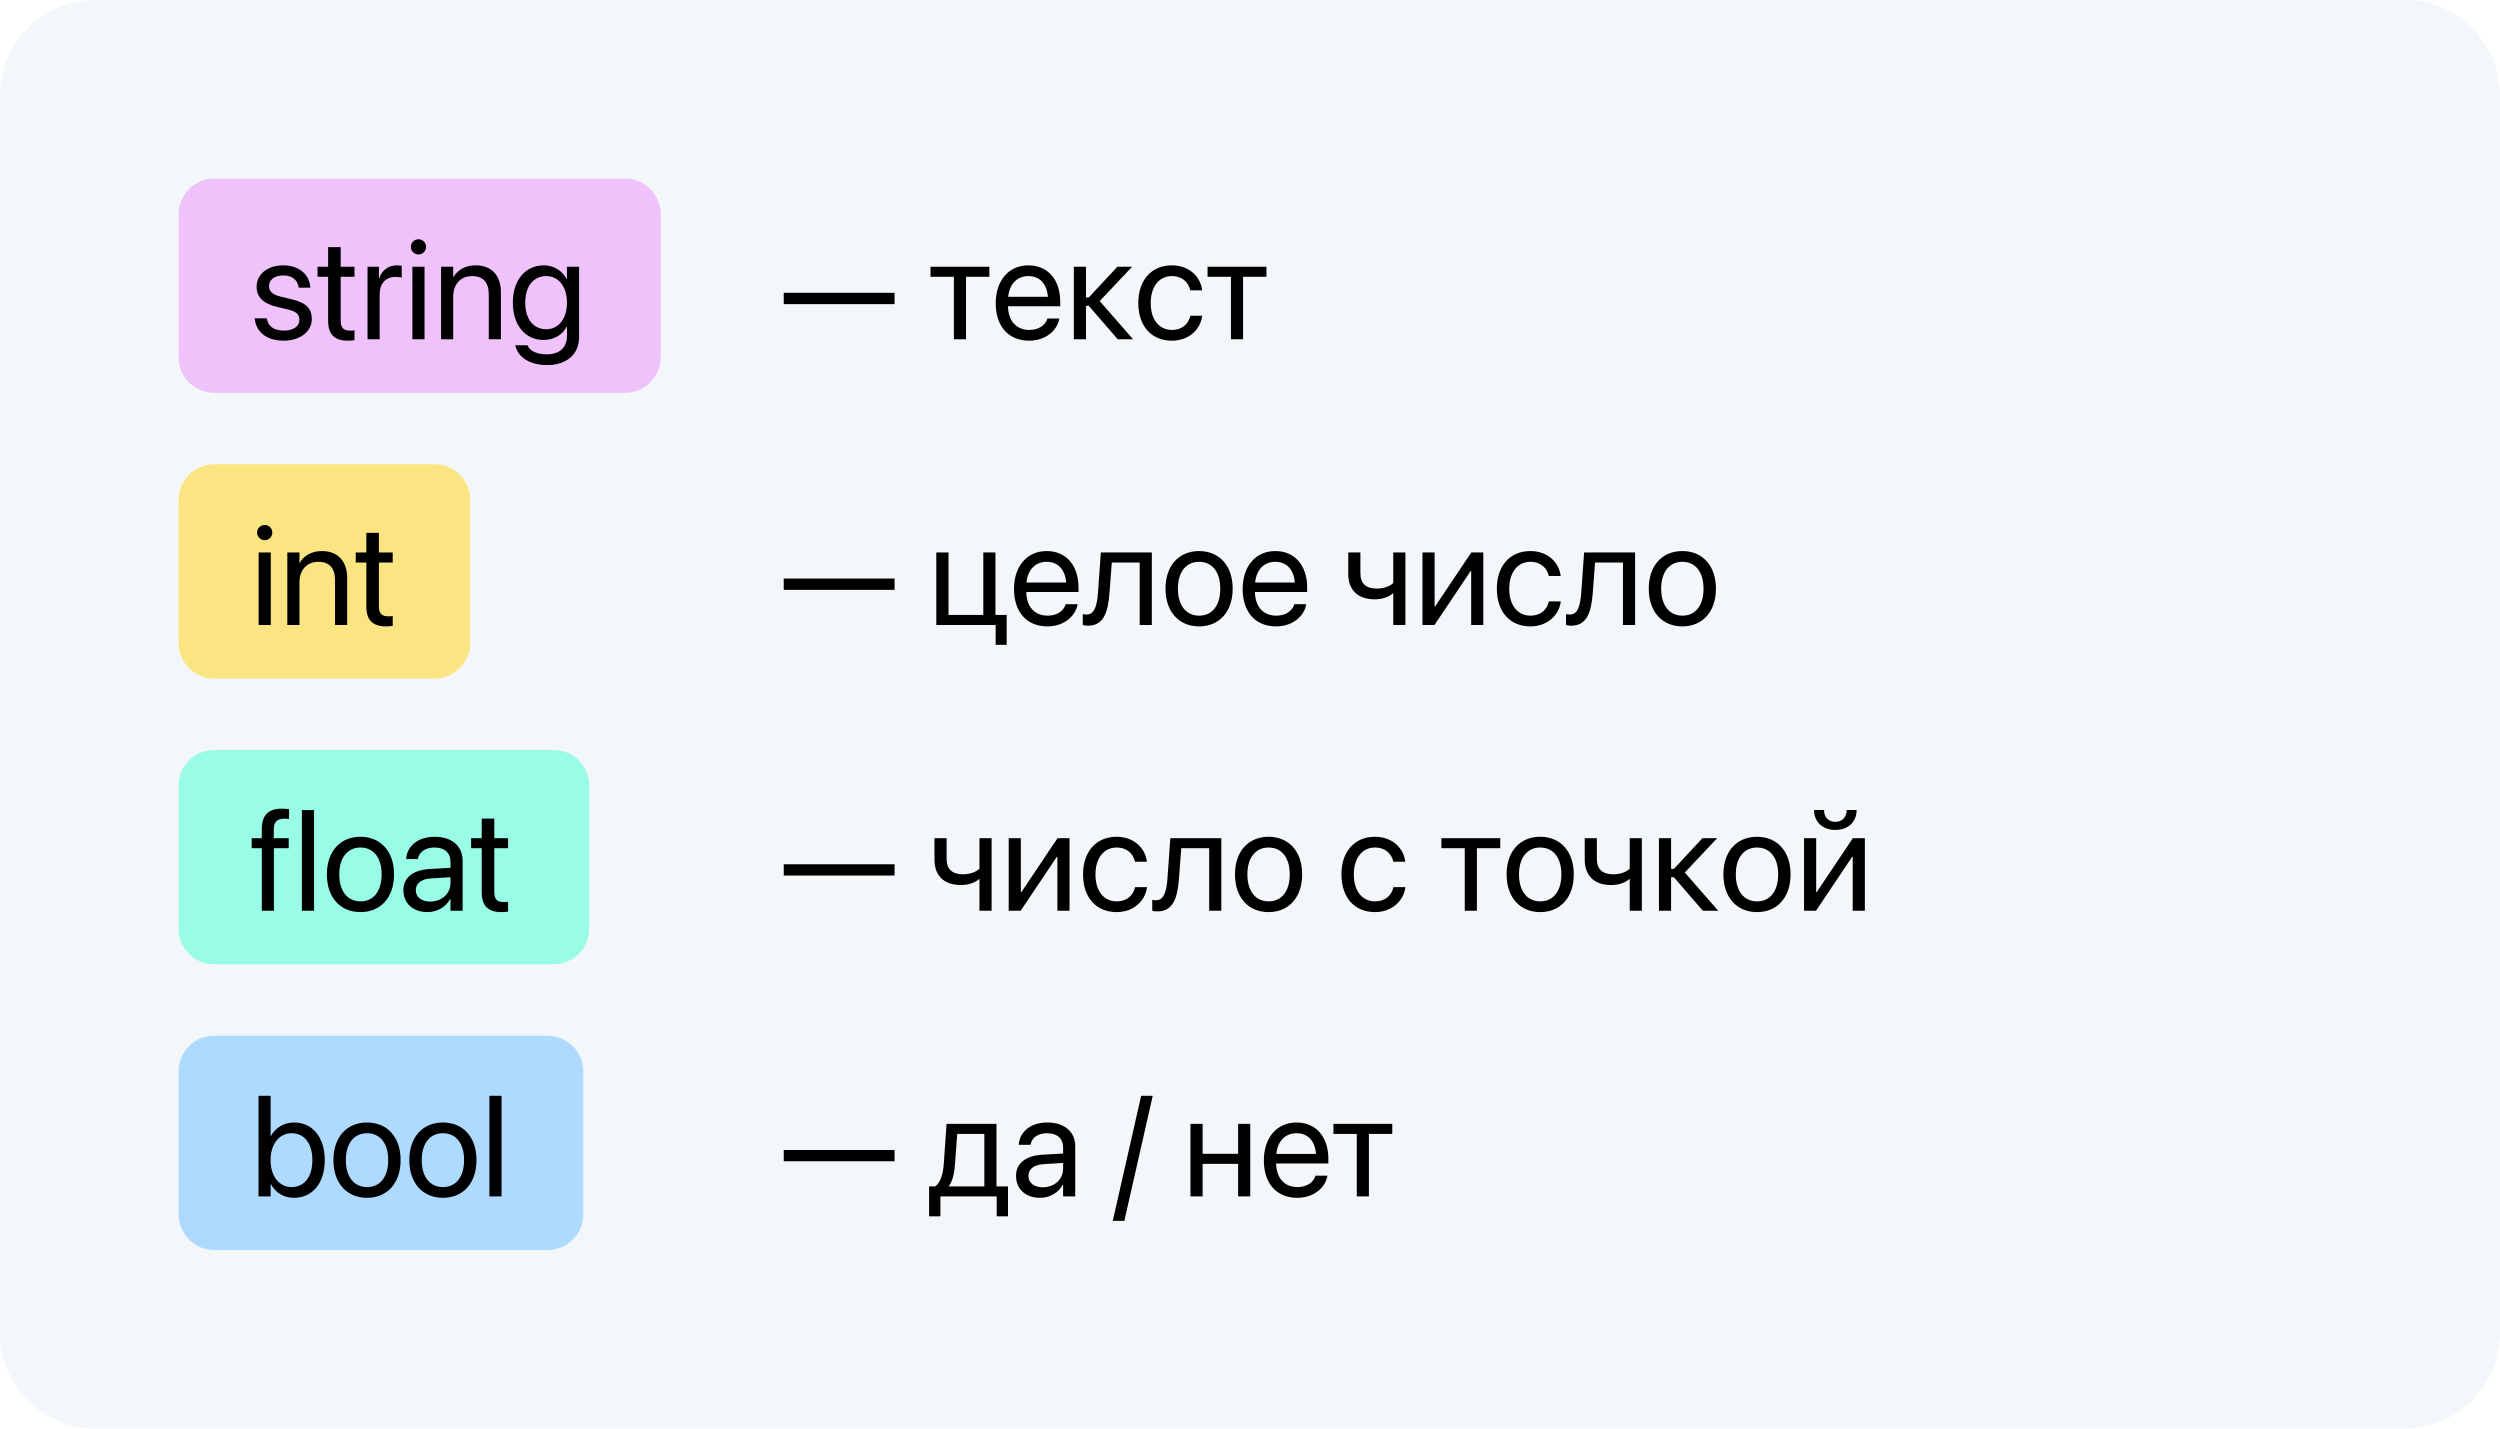
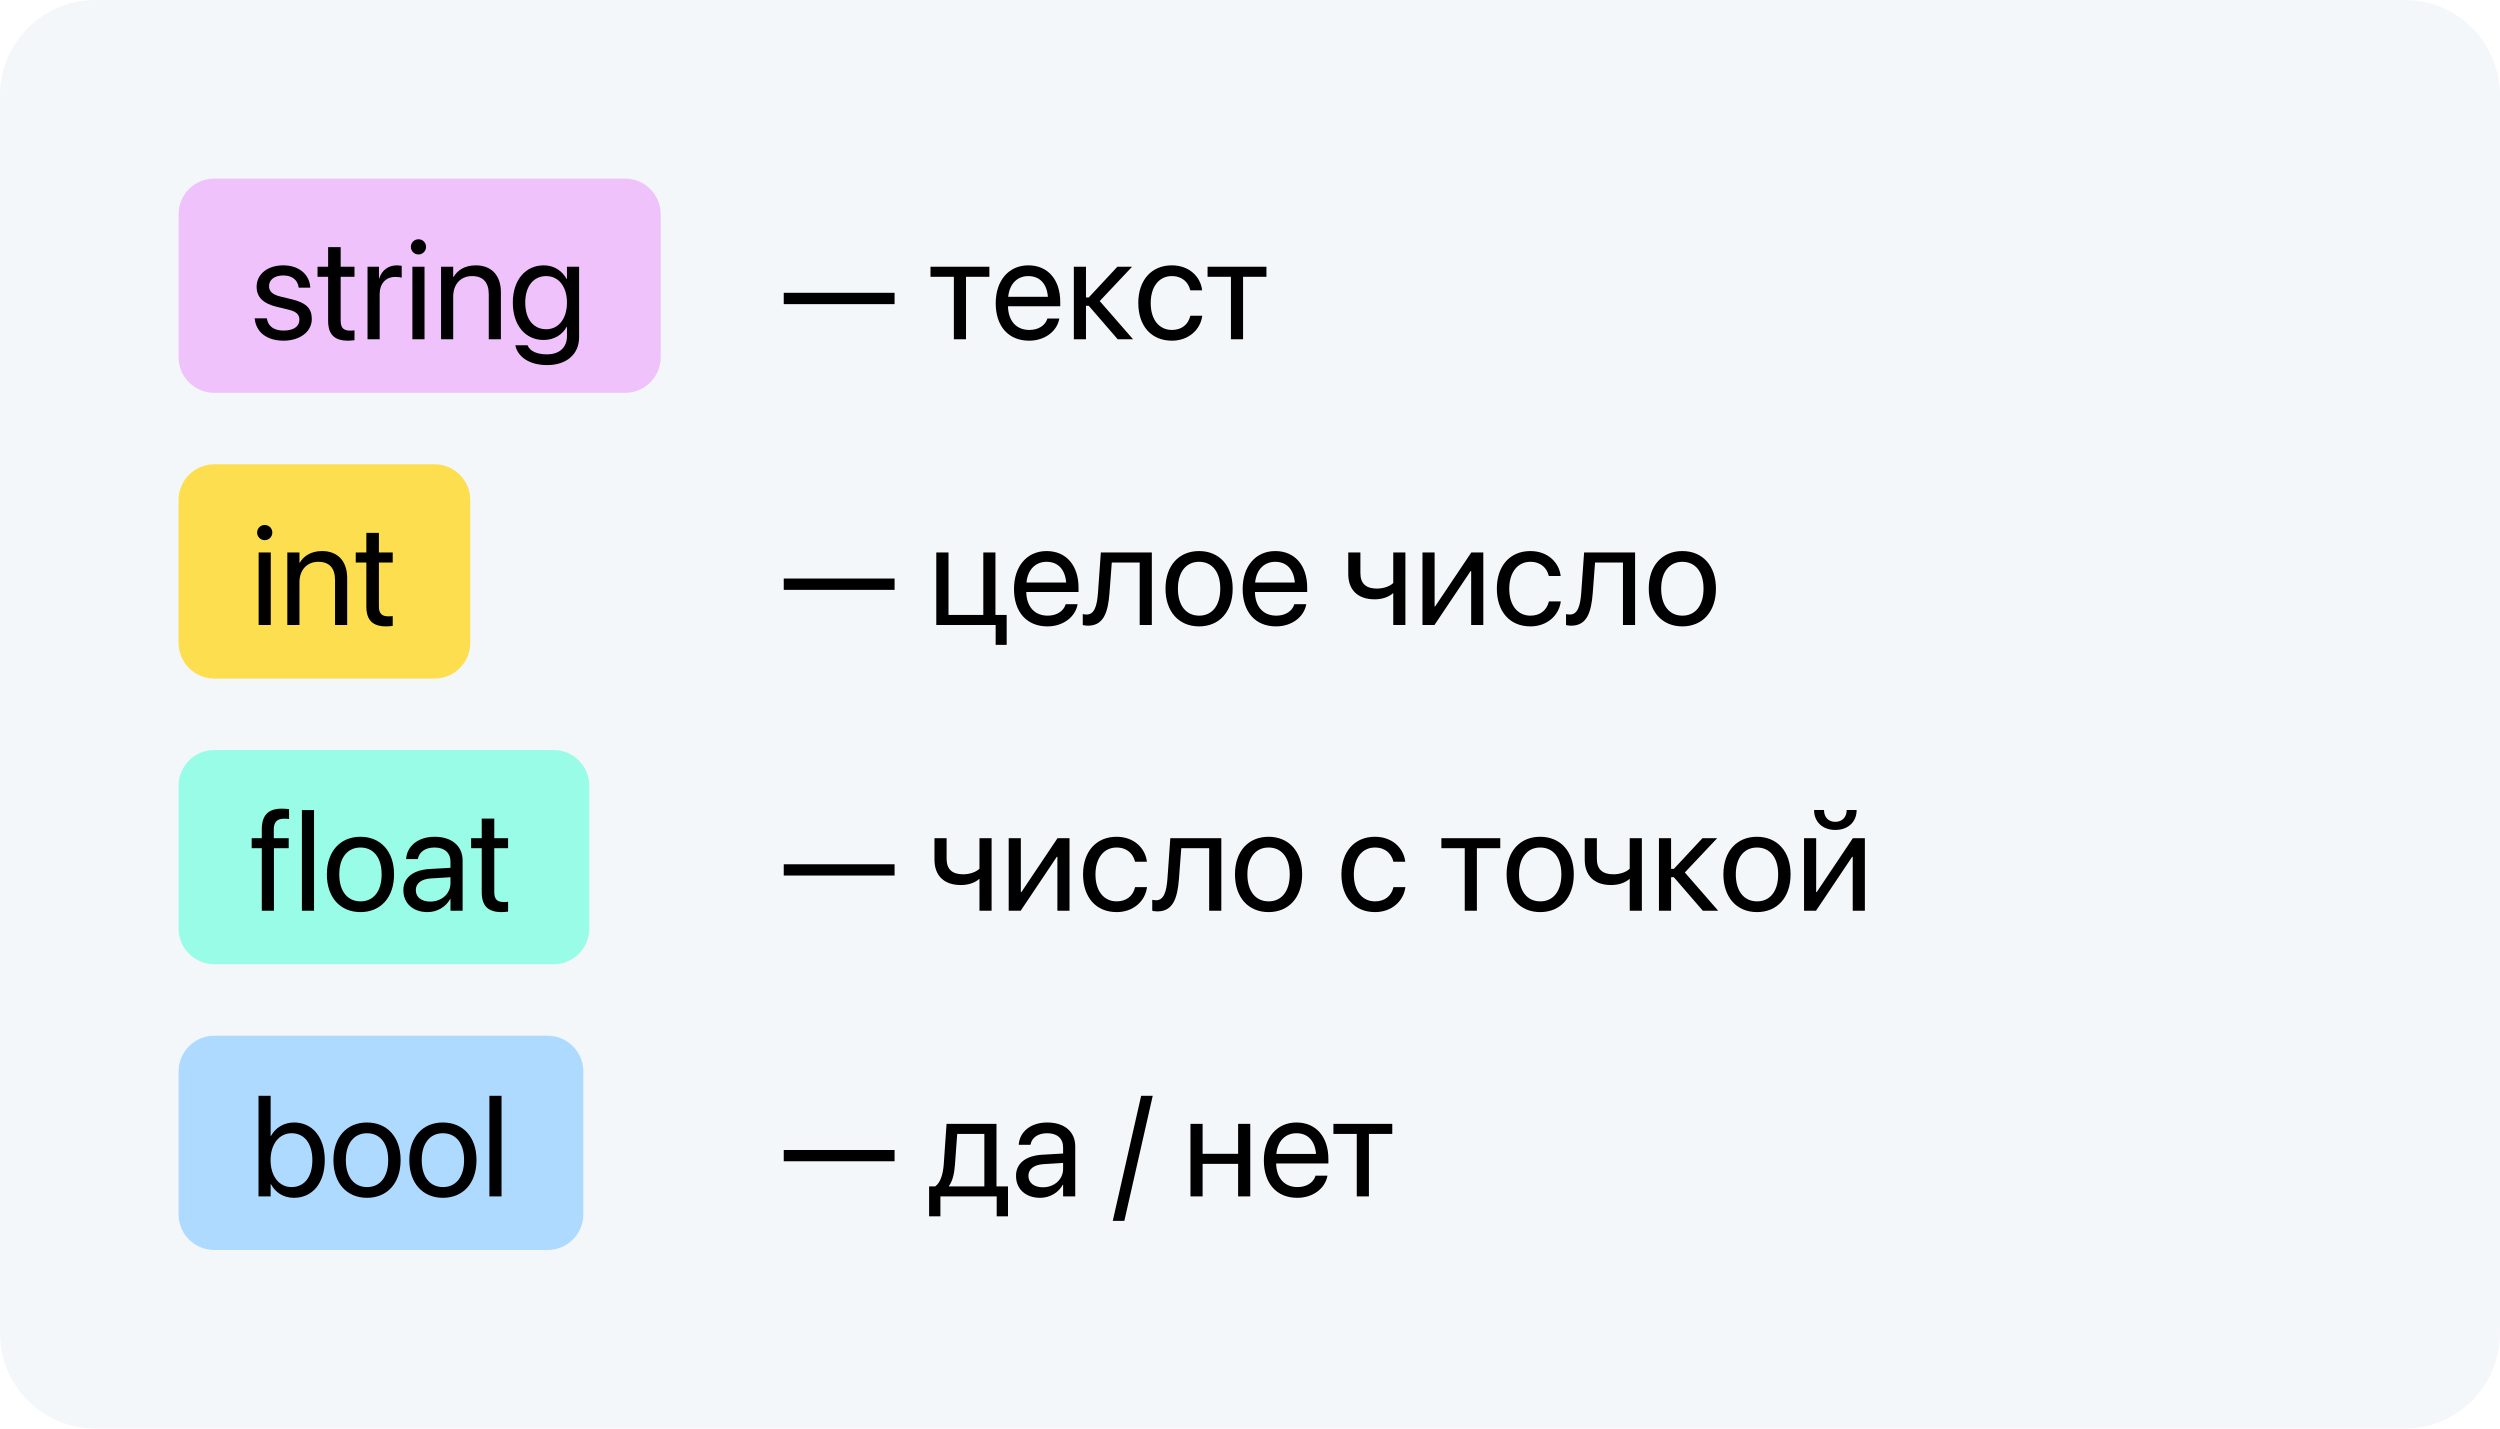
<svg xmlns="http://www.w3.org/2000/svg" width="420" height="240" viewBox="0 0 420 240" fill="none">
  <rect width="420" height="240" rx="16" fill="#F4F7FA" />
  <rect x="30" y="30" width="81" height="36" rx="6" fill="#F0C2FB" />
  <path d="M47.648 57.234C50.367 57.234 52.383 55.734 52.383 53.602V53.59C52.383 51.855 51.492 50.883 49.031 50.285L47.098 49.816C45.75 49.488 45.199 48.914 45.199 48.082V48.07C45.199 46.992 46.113 46.277 47.59 46.277C49.102 46.277 50.004 47.062 50.168 48.246L50.18 48.328H52.125L52.113 48.176C51.961 46.137 50.262 44.578 47.59 44.578C44.953 44.578 43.113 46.066 43.113 48.164V48.176C43.113 49.934 44.227 51 46.523 51.551L48.457 52.02C49.84 52.359 50.297 52.852 50.297 53.73V53.742C50.297 54.844 49.312 55.535 47.66 55.535C45.996 55.535 45.094 54.82 44.848 53.602L44.824 53.484H42.785L42.797 53.59C43.043 55.77 44.777 57.234 47.648 57.234ZM58.465 57.234C58.863 57.234 59.297 57.188 59.555 57.152V55.5C59.379 55.512 59.145 55.547 58.898 55.547C57.809 55.547 57.234 55.184 57.234 53.883V46.5H59.555V44.812H57.234V41.52H55.125V44.812H53.344V46.5H55.125V53.895C55.125 56.227 56.227 57.234 58.465 57.234ZM61.746 57H63.785V49.383C63.785 47.66 64.816 46.523 66.398 46.523C66.891 46.523 67.324 46.582 67.488 46.641V44.66C67.324 44.637 67.019 44.578 66.668 44.578C65.238 44.578 64.113 45.434 63.715 46.781H63.668V44.812H61.746V57ZM70.301 42.75C71.016 42.75 71.578 42.176 71.578 41.473C71.578 40.758 71.016 40.195 70.301 40.195C69.598 40.195 69.023 40.758 69.023 41.473C69.023 42.176 69.598 42.75 70.301 42.75ZM69.281 57H71.32V44.812H69.281V57ZM74.098 57H76.137V49.828C76.137 47.754 77.391 46.383 79.312 46.383C81.188 46.383 82.113 47.473 82.113 49.453V57H84.152V49.09C84.152 46.312 82.606 44.578 79.934 44.578C78.082 44.578 76.84 45.41 76.184 46.547H76.137V44.812H74.098V57ZM91.91 61.336C95.215 61.336 97.289 59.484 97.289 56.66V44.812H95.25V46.875H95.203C94.453 45.516 93.094 44.578 91.371 44.578C88.277 44.578 86.156 47.039 86.156 50.824V50.836C86.156 54.645 88.254 57.117 91.324 57.117C93.07 57.117 94.477 56.25 95.203 54.902H95.25V56.461C95.25 58.348 94.031 59.531 91.887 59.531C90.223 59.531 89.062 58.992 88.676 58.113L88.629 58.008H86.578L86.602 58.113C87 59.918 88.898 61.336 91.91 61.336ZM91.769 55.312C89.602 55.312 88.242 53.602 88.242 50.836V50.824C88.242 48.117 89.602 46.383 91.769 46.383C93.832 46.383 95.25 48.141 95.25 50.824V50.836C95.25 53.543 93.844 55.312 91.769 55.312Z" fill="black" />
-   <rect x="30" y="78" width="49" height="36" rx="6" fill="#FBE582" />
+   <rect x="30" y="78" width="49" height="36" rx="6" fill="#FDDE4F" />
  <path d="M44.473 90.75C45.188 90.75 45.75 90.176 45.75 89.473C45.75 88.758 45.188 88.195 44.473 88.195C43.77 88.195 43.195 88.758 43.195 89.473C43.195 90.176 43.77 90.75 44.473 90.75ZM43.453 105H45.492V92.812H43.453V105ZM48.27 105H50.309V97.828C50.309 95.754 51.562 94.383 53.484 94.383C55.359 94.383 56.285 95.473 56.285 97.453V105H58.324V97.09C58.324 94.312 56.777 92.578 54.105 92.578C52.254 92.578 51.012 93.41 50.355 94.547H50.309V92.812H48.27V105ZM64.887 105.234C65.285 105.234 65.719 105.188 65.977 105.152V103.5C65.801 103.512 65.566 103.547 65.32 103.547C64.231 103.547 63.656 103.184 63.656 101.883V94.5H65.977V92.812H63.656V89.519H61.547V92.812H59.766V94.5H61.547V101.895C61.547 104.227 62.648 105.234 64.887 105.234Z" fill="black" />
  <rect x="30" y="126" width="69" height="36" rx="6" fill="#99FCE6" />
  <path d="M43.98 153H46.02V142.5H48.504V140.812H45.996V139.324C45.996 138.117 46.559 137.543 47.684 137.543C48 137.543 48.316 137.555 48.562 137.59V135.938C48.258 135.891 47.777 135.855 47.32 135.855C45.07 135.855 43.98 136.969 43.98 139.312V140.812H42.281V142.5H43.98V153ZM50.719 153H52.758V136.09H50.719V153ZM60.562 153.234C63.926 153.234 66.199 150.797 66.199 146.906V146.883C66.199 142.992 63.914 140.578 60.551 140.578C57.188 140.578 54.914 143.004 54.914 146.883V146.906C54.914 150.785 57.176 153.234 60.562 153.234ZM60.574 151.43C58.418 151.43 57 149.777 57 146.906V146.883C57 144.035 58.43 142.383 60.551 142.383C62.707 142.383 64.113 144.023 64.113 146.883V146.906C64.113 149.766 62.719 151.43 60.574 151.43ZM71.824 153.234C73.453 153.234 74.918 152.355 75.633 151.02H75.68V153H77.719V144.574C77.719 142.137 75.914 140.578 73.031 140.578C70.16 140.578 68.414 142.195 68.238 144.199L68.227 144.328H70.195L70.219 144.223C70.453 143.133 71.438 142.383 73.008 142.383C74.707 142.383 75.68 143.285 75.68 144.773V145.793L72.188 145.992C69.387 146.156 67.769 147.457 67.769 149.531V149.555C67.769 151.77 69.398 153.234 71.824 153.234ZM69.856 149.555V149.531C69.856 148.395 70.793 147.668 72.422 147.574L75.68 147.375V148.371C75.68 150.141 74.203 151.465 72.281 151.465C70.816 151.465 69.856 150.727 69.856 149.555ZM84.269 153.234C84.668 153.234 85.102 153.188 85.359 153.152V151.5C85.184 151.512 84.949 151.547 84.703 151.547C83.613 151.547 83.039 151.184 83.039 149.883V142.5H85.359V140.812H83.039V137.52H80.93V140.812H79.148V142.5H80.93V149.895C80.93 152.227 82.031 153.234 84.269 153.234Z" fill="black" />
  <rect x="30" y="174" width="68" height="36" rx="6" fill="#AFDAFF" />
  <path d="M49.383 201.234C52.5 201.234 54.562 198.75 54.562 194.906V194.895C54.562 191.051 52.477 188.578 49.418 188.578C47.695 188.578 46.277 189.445 45.516 190.852H45.469V184.09H43.43V201H45.469V198.938H45.516C46.277 200.355 47.637 201.234 49.383 201.234ZM48.984 199.43C46.922 199.43 45.457 197.637 45.457 194.906V194.895C45.457 192.176 46.934 190.383 48.984 190.383C51.141 190.383 52.477 192.117 52.477 194.895V194.906C52.477 197.707 51.141 199.43 48.984 199.43ZM61.664 201.234C65.027 201.234 67.301 198.797 67.301 194.906V194.883C67.301 190.992 65.016 188.578 61.652 188.578C58.289 188.578 56.016 191.004 56.016 194.883V194.906C56.016 198.785 58.277 201.234 61.664 201.234ZM61.676 199.43C59.52 199.43 58.102 197.777 58.102 194.906V194.883C58.102 192.035 59.531 190.383 61.652 190.383C63.809 190.383 65.215 192.023 65.215 194.883V194.906C65.215 197.766 63.82 199.43 61.676 199.43ZM74.414 201.234C77.777 201.234 80.051 198.797 80.051 194.906V194.883C80.051 190.992 77.766 188.578 74.402 188.578C71.039 188.578 68.766 191.004 68.766 194.883V194.906C68.766 198.785 71.027 201.234 74.414 201.234ZM74.426 199.43C72.269 199.43 70.852 197.777 70.852 194.906V194.883C70.852 192.035 72.281 190.383 74.402 190.383C76.559 190.383 77.965 192.023 77.965 194.883V194.906C77.965 197.766 76.57 199.43 74.426 199.43ZM82.219 201H84.258V184.09H82.219V201Z" fill="black" />
  <path d="M131.668 51.094H150.289V49.195H131.668V51.094ZM166.215 44.812H156.324V46.5H160.25V57H162.289V46.5H166.215V44.812ZM172.895 57.234C175.555 57.234 177.547 55.641 177.945 53.625L177.969 53.508H175.965L175.93 53.613C175.578 54.656 174.488 55.43 172.941 55.43C170.773 55.43 169.391 53.965 169.344 51.457H178.121V50.707C178.121 47.051 176.094 44.578 172.766 44.578C169.438 44.578 167.281 47.168 167.281 50.941V50.953C167.281 54.785 169.391 57.234 172.895 57.234ZM172.754 46.383C174.535 46.383 175.848 47.496 176.047 49.863H169.379C169.602 47.59 170.984 46.383 172.754 46.383ZM182.914 51.375L187.777 57H190.355L184.754 50.578L190.191 44.812H187.719L182.914 49.969H182.445V44.812H180.406V57H182.445V51.375H182.914ZM196.883 57.234C199.637 57.234 201.641 55.441 201.969 53.121L201.98 53.039H199.977L199.953 53.133C199.613 54.492 198.547 55.43 196.883 55.43C194.773 55.43 193.32 53.754 193.32 50.918V50.906C193.32 48.141 194.738 46.383 196.859 46.383C198.652 46.383 199.637 47.461 199.941 48.68L199.965 48.773H201.957L201.945 48.68C201.688 46.594 199.895 44.578 196.859 44.578C193.473 44.578 191.234 47.039 191.234 50.883V50.895C191.234 54.773 193.426 57.234 196.883 57.234ZM212.762 44.812H202.871V46.5H206.797V57H208.836V46.5H212.762V44.812Z" fill="black" />
  <path d="M131.668 99.094H150.289V97.195H131.668V99.094ZM167.27 108.34H169.121V103.312H167.234V92.812H165.195V103.312H159.348V92.812H157.297V105H167.27V108.34ZM175.965 105.234C178.625 105.234 180.617 103.641 181.016 101.625L181.039 101.508H179.035L179 101.613C178.648 102.656 177.559 103.43 176.012 103.43C173.844 103.43 172.461 101.965 172.414 99.457H181.191V98.707C181.191 95.051 179.164 92.578 175.836 92.578C172.508 92.578 170.352 95.168 170.352 98.941V98.953C170.352 102.785 172.461 105.234 175.965 105.234ZM175.824 94.383C177.605 94.383 178.918 95.496 179.117 97.863H172.449C172.672 95.59 174.055 94.383 175.824 94.383ZM186.395 99.633L186.781 94.5H191.469V105H193.508V92.812H184.941L184.461 99.586C184.297 101.824 183.852 103.242 182.551 103.242C182.234 103.242 182.012 103.195 181.906 103.16V105C182.07 105.059 182.375 105.117 182.762 105.117C185.352 105.117 186.137 102.996 186.395 99.633ZM201.453 105.234C204.816 105.234 207.09 102.797 207.09 98.906V98.883C207.09 94.992 204.805 92.578 201.441 92.578C198.078 92.578 195.805 95.004 195.805 98.883V98.906C195.805 102.785 198.066 105.234 201.453 105.234ZM201.465 103.43C199.309 103.43 197.891 101.777 197.891 98.906V98.883C197.891 96.035 199.32 94.383 201.441 94.383C203.598 94.383 205.004 96.023 205.004 98.883V98.906C205.004 101.766 203.609 103.43 201.465 103.43ZM214.379 105.234C217.039 105.234 219.031 103.641 219.43 101.625L219.453 101.508H217.449L217.414 101.613C217.062 102.656 215.973 103.43 214.426 103.43C212.258 103.43 210.875 101.965 210.828 99.457H219.605V98.707C219.605 95.051 217.578 92.578 214.25 92.578C210.922 92.578 208.766 95.168 208.766 98.941V98.953C208.766 102.785 210.875 105.234 214.379 105.234ZM214.238 94.383C216.02 94.383 217.332 95.496 217.531 97.863H210.863C211.086 95.59 212.469 94.383 214.238 94.383ZM236.105 105V92.812H234.066V97.945C233.504 98.508 232.414 98.883 231.336 98.883C229.473 98.883 228.547 98.027 228.547 96.293V92.812H226.508V96.434C226.508 99.023 228.02 100.688 230.949 100.688C232.109 100.688 233.258 100.348 234.02 99.668H234.066V105H236.105ZM238.977 105H240.992L247.062 95.941H247.156V105H249.195V92.812H247.18L241.109 101.871H241.016V92.812H238.977V105ZM257.117 105.234C259.871 105.234 261.875 103.441 262.203 101.121L262.215 101.039H260.211L260.188 101.133C259.848 102.492 258.781 103.43 257.117 103.43C255.008 103.43 253.555 101.754 253.555 98.918V98.906C253.555 96.141 254.973 94.383 257.094 94.383C258.887 94.383 259.871 95.461 260.176 96.68L260.199 96.773H262.191L262.18 96.68C261.922 94.594 260.129 92.578 257.094 92.578C253.707 92.578 251.469 95.039 251.469 98.883V98.894C251.469 102.773 253.66 105.234 257.117 105.234ZM267.582 99.633L267.969 94.5H272.656V105H274.695V92.812H266.129L265.648 99.586C265.484 101.824 265.039 103.242 263.738 103.242C263.422 103.242 263.199 103.195 263.094 103.16V105C263.258 105.059 263.562 105.117 263.949 105.117C266.539 105.117 267.324 102.996 267.582 99.633ZM282.641 105.234C286.004 105.234 288.277 102.797 288.277 98.906V98.883C288.277 94.992 285.992 92.578 282.629 92.578C279.266 92.578 276.992 95.004 276.992 98.883V98.906C276.992 102.785 279.254 105.234 282.641 105.234ZM282.652 103.43C280.496 103.43 279.078 101.777 279.078 98.906V98.883C279.078 96.035 280.508 94.383 282.629 94.383C284.785 94.383 286.191 96.023 286.191 98.883V98.906C286.191 101.766 284.797 103.43 282.652 103.43Z" fill="black" />
  <path d="M131.668 147.094H150.289V145.195H131.668V147.094ZM166.59 153V140.812H164.551V145.945C163.988 146.508 162.898 146.883 161.82 146.883C159.957 146.883 159.031 146.027 159.031 144.293V140.812H156.992V144.434C156.992 147.023 158.504 148.688 161.434 148.688C162.594 148.688 163.742 148.348 164.504 147.668H164.551V153H166.59ZM169.461 153H171.477L177.547 143.941H177.641V153H179.68V140.812H177.664L171.594 149.871H171.5V140.812H169.461V153ZM187.602 153.234C190.355 153.234 192.359 151.441 192.688 149.121L192.699 149.039H190.695L190.672 149.133C190.332 150.492 189.266 151.43 187.602 151.43C185.492 151.43 184.039 149.754 184.039 146.918V146.906C184.039 144.141 185.457 142.383 187.578 142.383C189.371 142.383 190.355 143.461 190.66 144.68L190.684 144.773H192.676L192.664 144.68C192.406 142.594 190.613 140.578 187.578 140.578C184.191 140.578 181.953 143.039 181.953 146.883V146.895C181.953 150.773 184.145 153.234 187.602 153.234ZM198.066 147.633L198.453 142.5H203.141V153H205.18V140.812H196.613L196.133 147.586C195.969 149.824 195.523 151.242 194.223 151.242C193.906 151.242 193.684 151.195 193.578 151.16V153C193.742 153.059 194.047 153.117 194.434 153.117C197.023 153.117 197.809 150.996 198.066 147.633ZM213.125 153.234C216.488 153.234 218.762 150.797 218.762 146.906V146.883C218.762 142.992 216.477 140.578 213.113 140.578C209.75 140.578 207.477 143.004 207.477 146.883V146.906C207.477 150.785 209.738 153.234 213.125 153.234ZM213.137 151.43C210.98 151.43 209.562 149.777 209.562 146.906V146.883C209.562 144.035 210.992 142.383 213.113 142.383C215.27 142.383 216.676 144.023 216.676 146.883V146.906C216.676 149.766 215.281 151.43 213.137 151.43ZM231.008 153.234C233.762 153.234 235.766 151.441 236.094 149.121L236.105 149.039H234.102L234.078 149.133C233.738 150.492 232.672 151.43 231.008 151.43C228.898 151.43 227.445 149.754 227.445 146.918V146.906C227.445 144.141 228.863 142.383 230.984 142.383C232.777 142.383 233.762 143.461 234.066 144.68L234.09 144.773H236.082L236.07 144.68C235.812 142.594 234.02 140.578 230.984 140.578C227.598 140.578 225.359 143.039 225.359 146.883V146.895C225.359 150.773 227.551 153.234 231.008 153.234ZM252.043 140.812H242.152V142.5H246.078V153H248.117V142.5H252.043V140.812ZM258.758 153.234C262.121 153.234 264.395 150.797 264.395 146.906V146.883C264.395 142.992 262.109 140.578 258.746 140.578C255.383 140.578 253.109 143.004 253.109 146.883V146.906C253.109 150.785 255.371 153.234 258.758 153.234ZM258.77 151.43C256.613 151.43 255.195 149.777 255.195 146.906V146.883C255.195 144.035 256.625 142.383 258.746 142.383C260.902 142.383 262.309 144.023 262.309 146.883V146.906C262.309 149.766 260.914 151.43 258.77 151.43ZM275.832 153V140.812H273.793V145.945C273.23 146.508 272.141 146.883 271.062 146.883C269.199 146.883 268.273 146.027 268.273 144.293V140.812H266.234V144.434C266.234 147.023 267.746 148.688 270.676 148.688C271.836 148.688 272.984 148.348 273.746 147.668H273.793V153H275.832ZM281.211 147.375L286.074 153H288.652L283.051 146.578L288.488 140.812H286.016L281.211 145.969H280.742V140.812H278.703V153H280.742V147.375H281.211ZM295.18 153.234C298.543 153.234 300.816 150.797 300.816 146.906V146.883C300.816 142.992 298.531 140.578 295.168 140.578C291.805 140.578 289.531 143.004 289.531 146.883V146.906C289.531 150.785 291.793 153.234 295.18 153.234ZM295.191 151.43C293.035 151.43 291.617 149.777 291.617 146.906V146.883C291.617 144.035 293.047 142.383 295.168 142.383C297.324 142.383 298.73 144.023 298.73 146.883V146.906C298.73 149.766 297.336 151.43 295.191 151.43ZM308.328 139.43C310.59 139.43 311.914 137.965 311.914 136.113V136.078H310.238V136.137C310.238 137.18 309.559 138.07 308.34 138.07C307.074 138.07 306.441 137.18 306.441 136.137V136.078H304.766V136.113C304.766 137.965 306.09 139.43 308.328 139.43ZM303.078 153H305.094L311.164 143.941H311.258V153H313.297V140.812H311.281L305.211 149.871H305.117V140.812H303.078V153Z" fill="black" />
  <path d="M131.668 195.094H150.289V193.195H131.668V195.094ZM157.988 204.34V201H167.445V204.34H169.344V199.312H167.41V188.812H159.02L158.551 195.574C158.434 197.215 158 198.727 157.109 199.312H156.09V204.34H157.988ZM165.371 199.312H159.406V199.266C160.016 198.48 160.332 197.156 160.438 195.621L160.812 190.5H165.371V199.312ZM174.746 201.234C176.375 201.234 177.84 200.355 178.555 199.02H178.602V201H180.641V192.574C180.641 190.137 178.836 188.578 175.953 188.578C173.082 188.578 171.336 190.195 171.16 192.199L171.148 192.328H173.117L173.141 192.223C173.375 191.133 174.359 190.383 175.93 190.383C177.629 190.383 178.602 191.285 178.602 192.773V193.793L175.109 193.992C172.309 194.156 170.691 195.457 170.691 197.531V197.555C170.691 199.77 172.32 201.234 174.746 201.234ZM172.777 197.555V197.531C172.777 196.395 173.715 195.668 175.344 195.574L178.602 195.375V196.371C178.602 198.141 177.125 199.465 175.203 199.465C173.738 199.465 172.777 198.727 172.777 197.555ZM193.66 184.09H191.715L186.945 205.102H188.891L193.66 184.09ZM208.004 201H210.043V188.812H208.004V193.84H202.039V188.812H200V201H202.039V195.527H208.004V201ZM217.941 201.234C220.602 201.234 222.594 199.641 222.992 197.625L223.016 197.508H221.012L220.977 197.613C220.625 198.656 219.535 199.43 217.988 199.43C215.82 199.43 214.438 197.965 214.391 195.457H223.168V194.707C223.168 191.051 221.141 188.578 217.812 188.578C214.484 188.578 212.328 191.168 212.328 194.941V194.953C212.328 198.785 214.438 201.234 217.941 201.234ZM217.801 190.383C219.582 190.383 220.895 191.496 221.094 193.863H214.426C214.648 191.59 216.031 190.383 217.801 190.383ZM233.902 188.812H224.012V190.5H227.938V201H229.977V190.5H233.902V188.812Z" fill="black" />
</svg>
